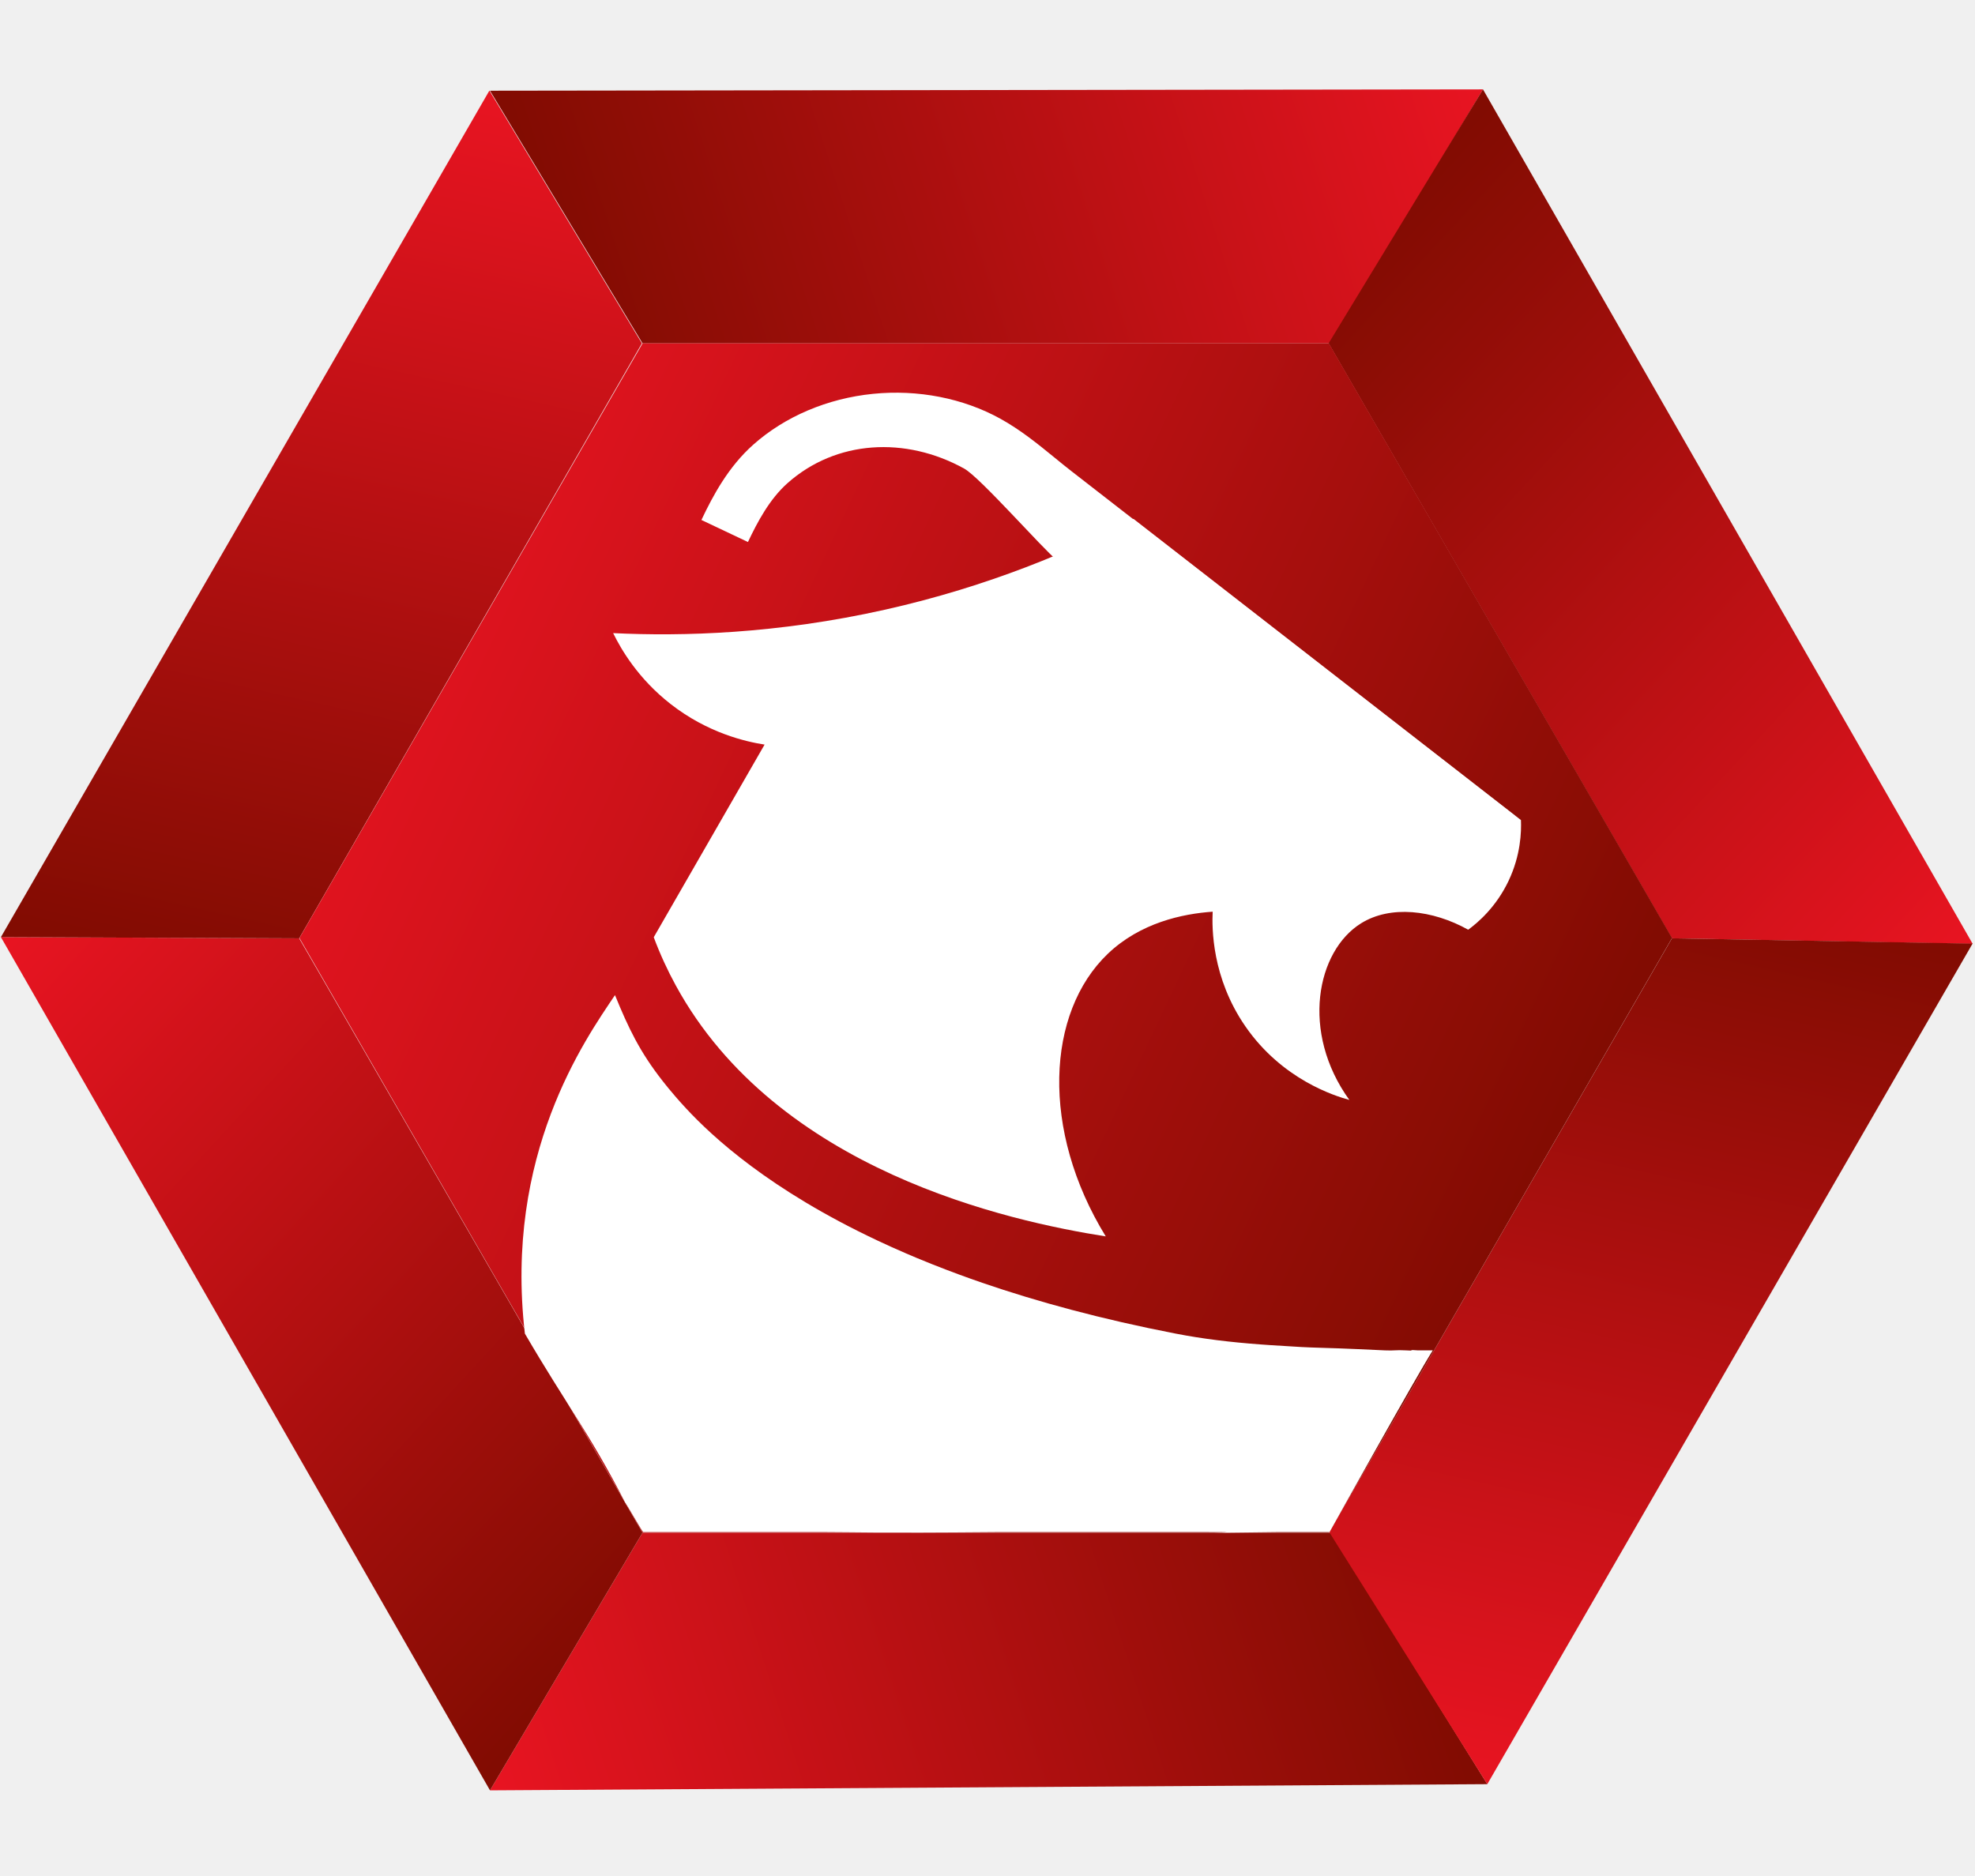
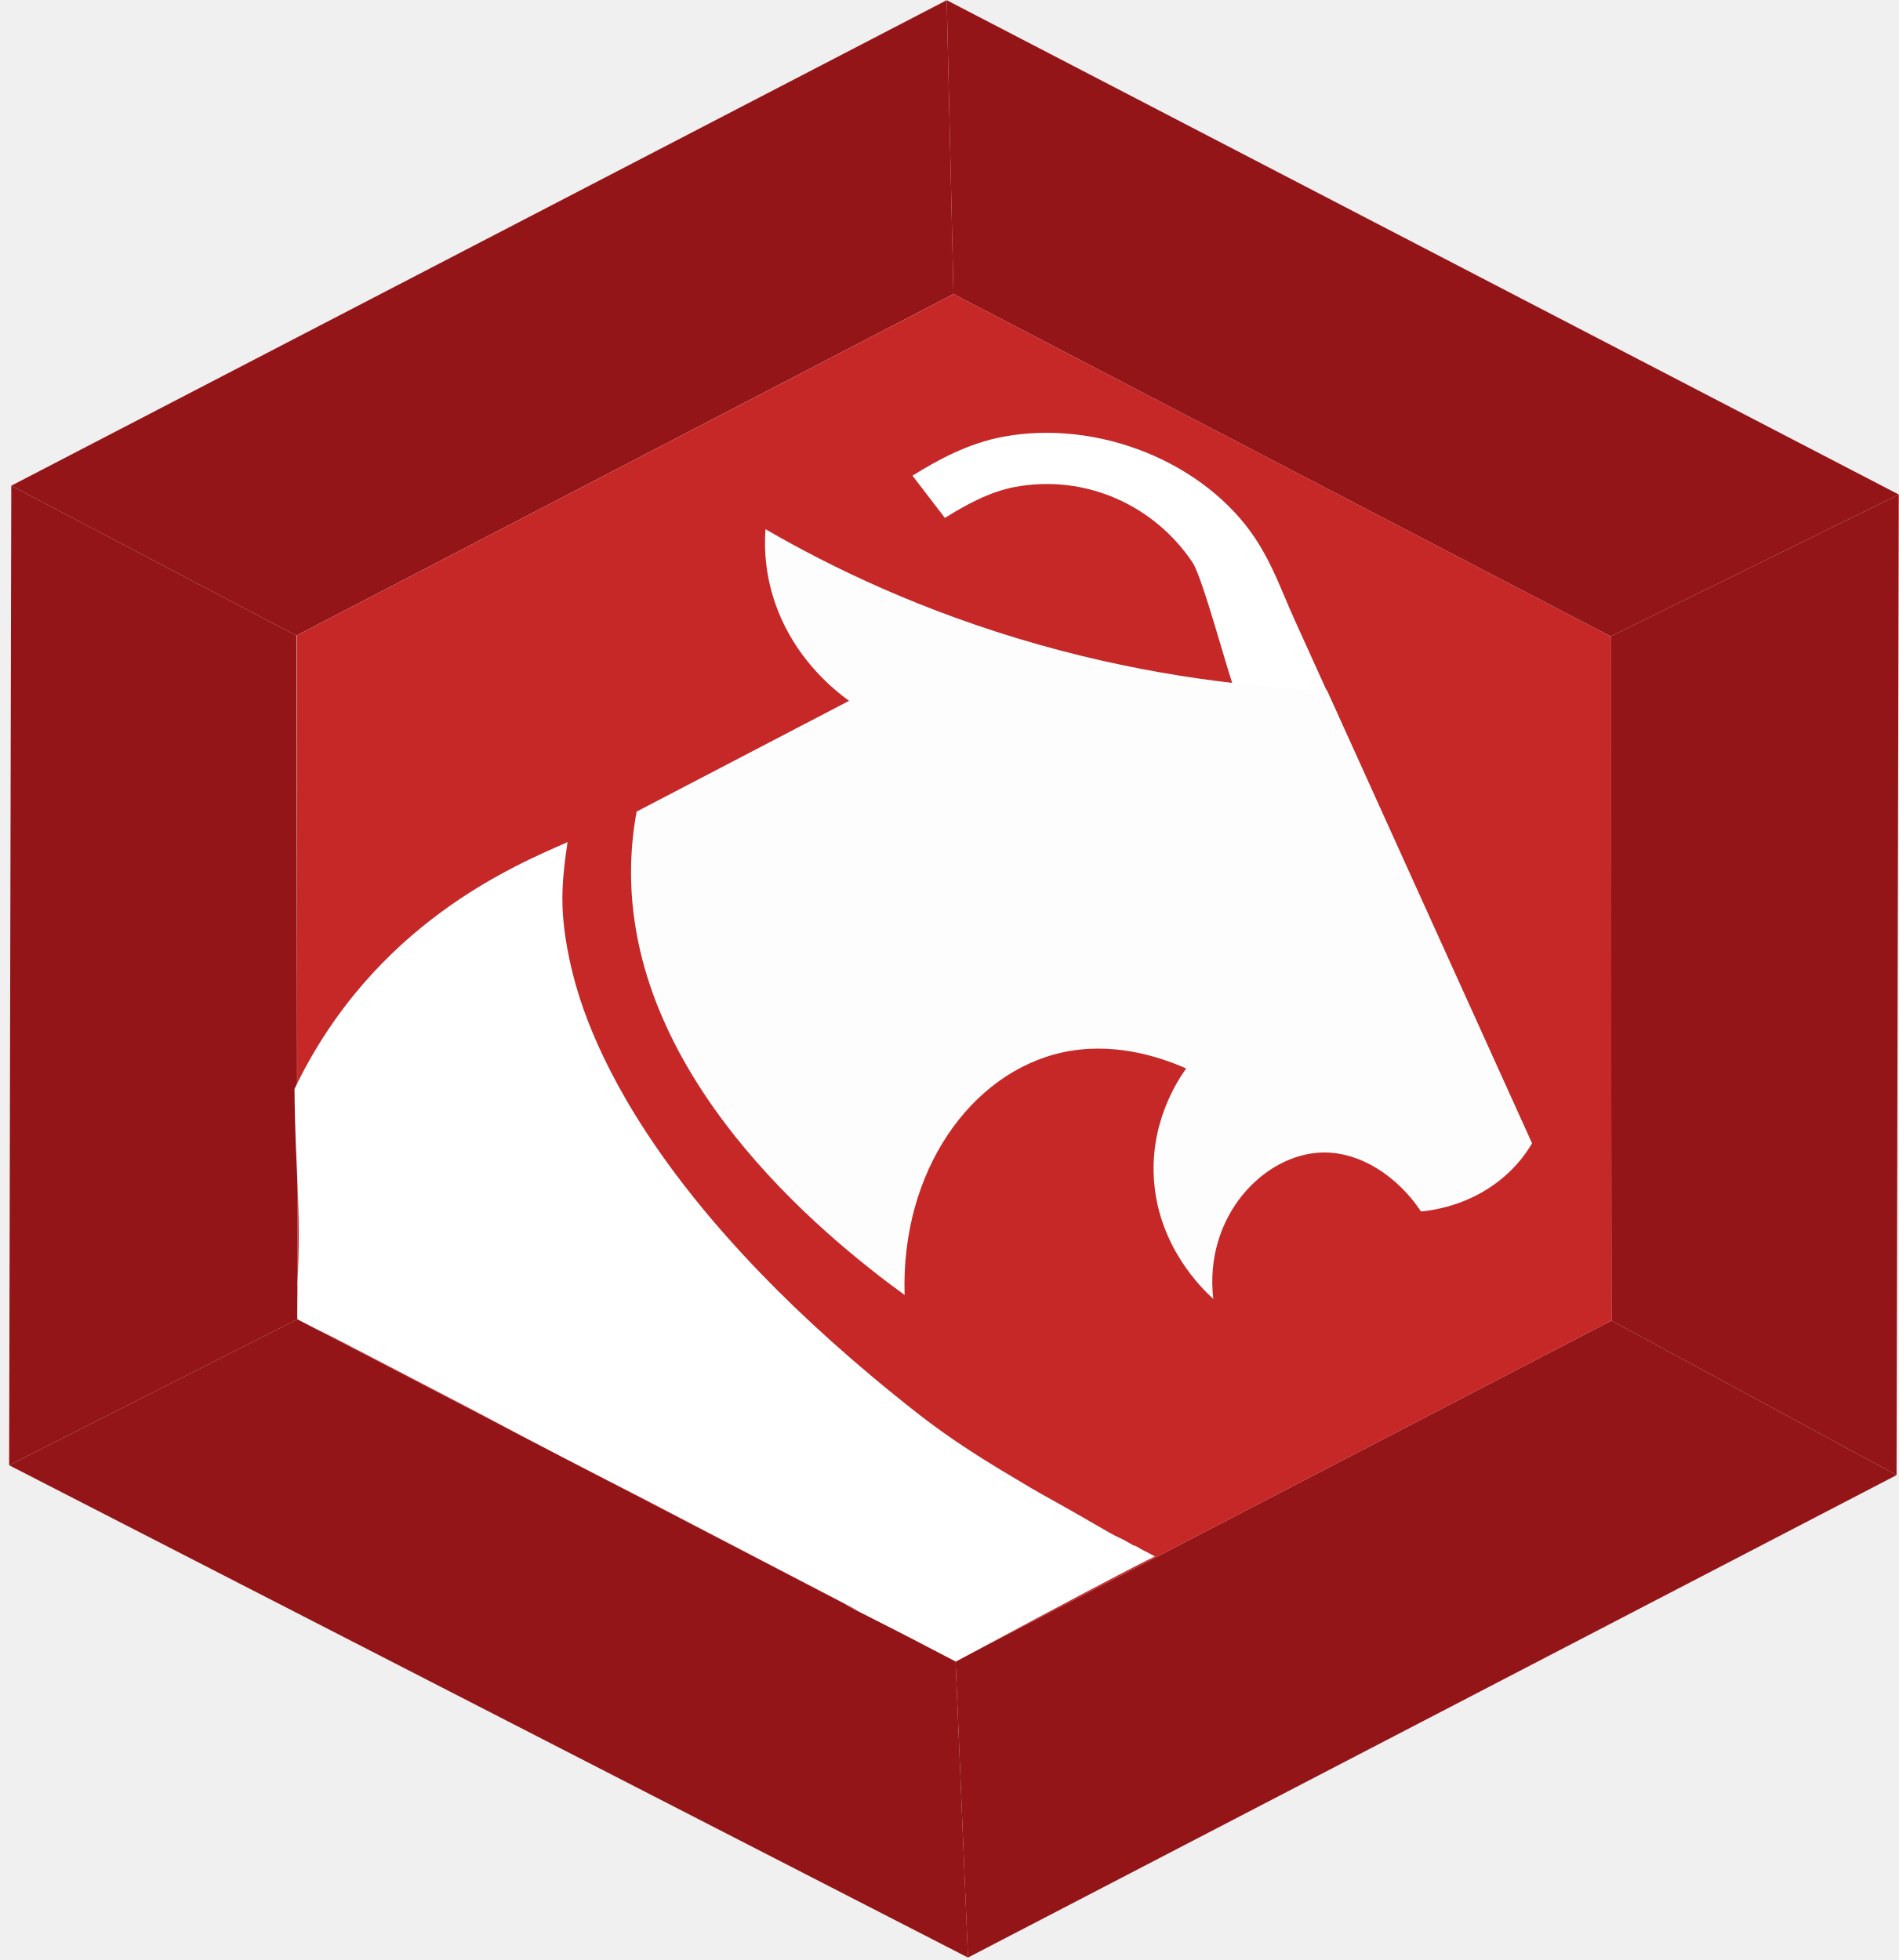
- <svg xmlns="http://www.w3.org/2000/svg" width="480" height="456" viewBox="0 0 480 456" fill="none">
-   <path d="M156.163 372.554L323.507 372.554L361.479 433.678L119.087 435.18L156.163 372.554Z" fill="url(#paint0_linear_875_1122)" />
-   <path d="M72.711 228.078L156.157 372.554L119.086 435.18L0.22 227.778L72.711 228.078Z" fill="url(#paint1_linear_875_1122)" />
-   <path d="M156.006 83.455L72.711 228.082L0.221 227.782L118.938 22.027L156.006 83.455Z" fill="url(#paint2_linear_875_1122)" />
-   <path d="M323.502 83.452L156.159 83.452L119.088 22.051L360.423 21.727L323.502 83.452Z" fill="url(#paint3_linear_875_1122)" />
-   <path d="M406.349 228.078L322.902 83.452L360.423 21.727L479.44 229.429L406.349 228.078Z" fill="url(#paint4_linear_875_1122)" />
-   <path d="M323.051 372.406L406.348 228.078L479.405 229.362L361.474 433.679L323.051 372.406Z" fill="url(#paint5_linear_875_1122)" />
-   <path d="M322.97 83.454L406.369 228L322.97 372.546L156.172 372.546L72.773 228L156.172 83.454L322.97 83.454Z" fill="url(#paint6_linear_875_1122)" />
-   <path d="M360.463 208.146L261.426 139.854C259.929 138.691 258.456 137.489 257.036 136.333C253.232 133.23 238.254 116.069 234.321 113.892C220.101 106.035 203.2 106.919 191.36 117.47C187.05 121.309 184.098 126.844 181.781 131.749L170.471 126.389C173.329 120.345 177.059 113.445 183.041 108.114C190.749 101.241 201.089 96.846 212.158 95.732C223.081 94.631 234.081 96.78 243.126 101.779C248.043 104.498 252.244 107.925 256.306 111.237C257.734 112.404 259.084 113.504 260.466 114.577L368.14 198.252L360.466 208.15L360.463 208.146Z" fill="white" />
-   <path d="M369.647 199.327C369.762 202.13 369.622 207.819 366.642 214.105C363.578 220.566 359.097 224.323 356.828 225.986C348.11 221.129 337.923 220.007 330.807 224.421C319.964 231.151 316.052 250.877 327.942 267.36C324.41 266.392 311.627 262.426 302.682 249.49C294.471 237.612 294.544 225.473 294.725 221.604C287.404 222.115 277.143 224.281 269.232 231.846C254.309 246.121 252.874 274.709 268.74 300.532C245.378 296.86 188.845 284.587 164.238 239.527C162.266 235.917 160.458 232.025 158.885 227.817C167.864 212.208 176.844 196.598 185.823 180.989C181.342 180.293 172.055 178.225 162.94 171.093C155.094 164.953 150.969 157.877 149.019 153.893C165.843 154.707 188.779 154.096 215.138 148.187C240.503 142.498 260.856 133.738 275.465 126.116C291.162 138.319 306.86 150.521 322.554 162.724C338.251 174.926 353.949 187.129 369.643 199.331L369.647 199.327Z" fill="white" />
-   <path d="M344.581 328.232C340.528 327.933 345.462 328.447 341.707 328.232C339.202 328.09 338.919 328.347 336.536 328.232C315.704 327.243 323.41 327.922 308.715 326.96C307.876 326.906 307.044 326.845 306.213 326.783C299.153 326.254 292.434 325.465 285.734 324.161C267.66 320.654 252.099 316.406 238.722 311.806C236.81 311.151 234.945 310.484 233.121 309.813C230.838 308.974 228.632 308.123 226.483 307.268C225.203 306.758 223.939 306.244 222.705 305.731C221.882 305.386 221.066 305.041 220.261 304.692C217.848 303.653 215.526 302.607 213.297 301.556C186.995 289.178 173.208 276.367 166.772 269.452C166.339 268.988 165.941 268.551 165.577 268.145C165.481 268.041 165.393 267.938 165.301 267.838C165.056 267.562 164.822 267.298 164.607 267.052C164.435 266.857 164.27 266.665 164.102 266.47C163.519 265.795 162.96 265.136 162.431 264.488C161.976 263.932 161.539 263.388 161.118 262.851C155.425 255.606 152.717 249.825 149.464 241.883C142.159 252.731 122.501 280.607 127.566 324.161C137.717 341.549 143.08 348.066 151.891 365.124C152.385 365.783 155.783 371.752 156.297 372.407C166.065 372.407 157.637 372.407 174.876 372.407C185.151 372.407 189.625 372.407 200.734 372.407C207.438 372.407 211.843 372.662 242.107 372.407C245.937 372.375 224.483 372.407 257.621 372.407C262.793 372.407 266.429 372.407 271.604 372.407C275.052 372.407 276.967 372.407 281.947 372.407C288.076 372.407 286.735 372.407 293.248 372.407C308.954 372.407 278.308 372.791 310.295 372.407H323.128C323.128 372.407 344.197 334.578 348.22 328.232H344.581Z" fill="white" />
-   <defs>
-     <linearGradient id="paint0_linear_875_1122" x1="122.768" y1="437.321" x2="336.332" y2="367.974" gradientUnits="userSpaceOnUse">
-       <stop stop-color="#E71421" />
-       <stop offset="1" stop-color="#820C02" />
-     </linearGradient>
-     <linearGradient id="paint1_linear_875_1122" x1="-0.08" y1="232.133" x2="163.16" y2="382.509" gradientUnits="userSpaceOnUse">
-       <stop stop-color="#E71421" />
-       <stop offset="1" stop-color="#820C02" />
-     </linearGradient>
-     <linearGradient id="paint2_linear_875_1122" x1="114.51" y1="23.642" x2="66.643" y2="239.198" gradientUnits="userSpaceOnUse">
-       <stop stop-color="#E71421" />
-       <stop offset="1" stop-color="#820C02" />
-     </linearGradient>
-     <linearGradient id="paint3_linear_875_1122" x1="356.763" y1="19.607" x2="144.359" y2="88.738" gradientUnits="userSpaceOnUse">
-       <stop stop-color="#E71421" />
-       <stop offset="1" stop-color="#820C02" />
-     </linearGradient>
-     <linearGradient id="paint4_linear_875_1122" x1="480.074" y1="224.881" x2="316.609" y2="74.041" gradientUnits="userSpaceOnUse">
-       <stop stop-color="#E71421" />
-       <stop offset="1" stop-color="#820C02" />
-     </linearGradient>
-     <linearGradient id="paint5_linear_875_1122" x1="365.631" y1="431.932" x2="414.12" y2="217.888" gradientUnits="userSpaceOnUse">
-       <stop stop-color="#E71421" />
-       <stop offset="1" stop-color="#820C02" />
-     </linearGradient>
-     <linearGradient id="paint6_linear_875_1122" x1="10.374" y1="301.551" x2="303.134" y2="439.482" gradientUnits="userSpaceOnUse">
-       <stop stop-color="#E71421" />
-       <stop offset="1" stop-color="#820C02" />
-     </linearGradient>
-   </defs>
+ <svg xmlns="http://www.w3.org/2000/svg" width="186" height="192" viewBox="0 0 186 192" fill="none">
+   <path d="M29.132 129.234L93.601 162.747L94.817 191.761L0.895 143.533L29.132 129.234Z" fill="#941518" />
+   <path d="M29.028 62.262L29.137 129.234L0.895 143.533L1.105 47.579L29.028 62.262Z" fill="#941518" />
+   <path d="M93.397 28.804L29.028 62.262L1.105 47.579L92.734 0.019L93.397 28.804Z" fill="#941518" />
+   <path d="M157.778 62.34L93.397 28.804L92.734 0.019L185.986 48.444L157.778 62.34Z" fill="#941518" />
+   <path d="M157.847 129.363L157.778 62.34L185.986 48.444L185.769 144.502L157.847 129.363Z" fill="#941518" />
+   <path d="M93.601 162.747L157.847 129.363L185.769 144.502L94.815 191.76L93.601 162.747Z" fill="#941518" />
+   <path d="M157.804 62.354L157.847 129.363L93.601 162.747L29.137 129.234L29.069 62.248L93.402 28.808L157.804 62.354Z" fill="#C62828" />
+   <path d="M144.561 113.211L121.504 69.569C121.184 68.864 121.423 68.843 121.132 68.156C120.353 66.313 117.844 56.646 116.81 55.099C113.066 49.509 106.344 46.417 99.427 47.701C96.909 48.168 94.539 49.497 92.554 50.735L89.379 46.598C91.826 45.074 94.8 43.427 98.295 42.778C102.799 41.941 107.768 42.494 112.29 44.333C116.752 46.147 120.521 49.106 122.902 52.662C124.196 54.595 125.057 56.63 125.889 58.598C126.18 59.29 126.457 59.944 126.752 60.595L149.725 111.318L144.562 113.212L144.561 113.211Z" fill="white" />
+   <path d="M150.067 111.994C149.488 112.991 148.17 114.939 145.622 116.523C143.002 118.152 140.437 118.555 139.191 118.677C136.905 115.236 133.221 112.798 129.493 112.9C123.81 113.057 117.914 119.123 118.841 127.24C117.693 126.193 113.638 122.245 113.061 115.952C112.53 110.174 115.257 105.972 116.187 104.665C113.247 103.369 108.804 102.058 104.067 103.095C95.132 105.053 88.223 114.695 88.608 126.857C80.405 120.883 61.305 105.249 61.821 84.647C61.862 82.997 62.03 81.281 62.357 79.503C69.294 75.886 76.231 72.27 83.168 68.653C81.593 67.51 78.467 64.924 76.533 60.613C74.869 56.903 74.849 53.615 74.981 51.839C81.297 55.505 90.288 59.906 101.779 63.154C112.837 66.279 122.643 67.329 129.978 67.62C133.326 75.016 136.674 82.412 140.021 89.807C143.37 97.203 146.718 104.599 150.065 111.995L150.067 111.994Z" fill="#FDFDFD" />
+   <path d="M111.734 151.732C110.235 150.813 112.026 151.984 110.624 151.154C109.688 150.601 109.522 150.634 108.627 150.114C100.804 145.581 103.628 147.367 98.168 144.077C97.856 143.89 97.549 143.701 97.242 143.513C94.633 141.909 92.215 140.283 89.917 138.483C83.719 133.629 78.655 129.024 74.512 124.736C73.92 124.124 73.348 123.517 72.793 122.917C72.098 122.166 71.435 121.427 70.796 120.698C70.415 120.263 70.041 119.831 69.679 119.404C69.438 119.119 69.199 118.835 68.966 118.552C68.265 117.706 67.602 116.875 66.974 116.062C59.571 106.472 57.095 99.249 56.148 95.552C56.084 95.304 56.027 95.072 55.977 94.858C55.963 94.803 55.952 94.749 55.938 94.696C55.905 94.551 55.873 94.412 55.845 94.283C55.822 94.181 55.801 94.081 55.779 93.979C55.705 93.628 55.635 93.286 55.575 92.955C55.523 92.67 55.475 92.393 55.432 92.122C54.844 88.46 55.084 85.908 55.594 82.494C50.361 84.794 36.575 90.524 28.848 106.672C28.902 114.754 29.524 118.097 29.134 125.794C29.178 126.123 29.084 128.903 29.137 129.234C32.908 131.198 29.734 129.48 36.389 132.947C40.357 135.014 42.084 135.913 46.373 138.148C48.962 139.496 50.606 140.47 62.348 146.469C63.834 147.228 55.543 142.924 68.338 149.589C70.335 150.629 71.739 151.36 73.737 152.401C75.068 153.094 75.807 153.48 77.73 154.481C80.097 155.714 79.579 155.444 82.094 156.754C88.158 159.913 76.24 153.882 88.675 160.183L93.63 162.764C93.63 162.764 110.175 153.86 113.139 152.464L111.734 151.732Z" fill="white" />
</svg>
